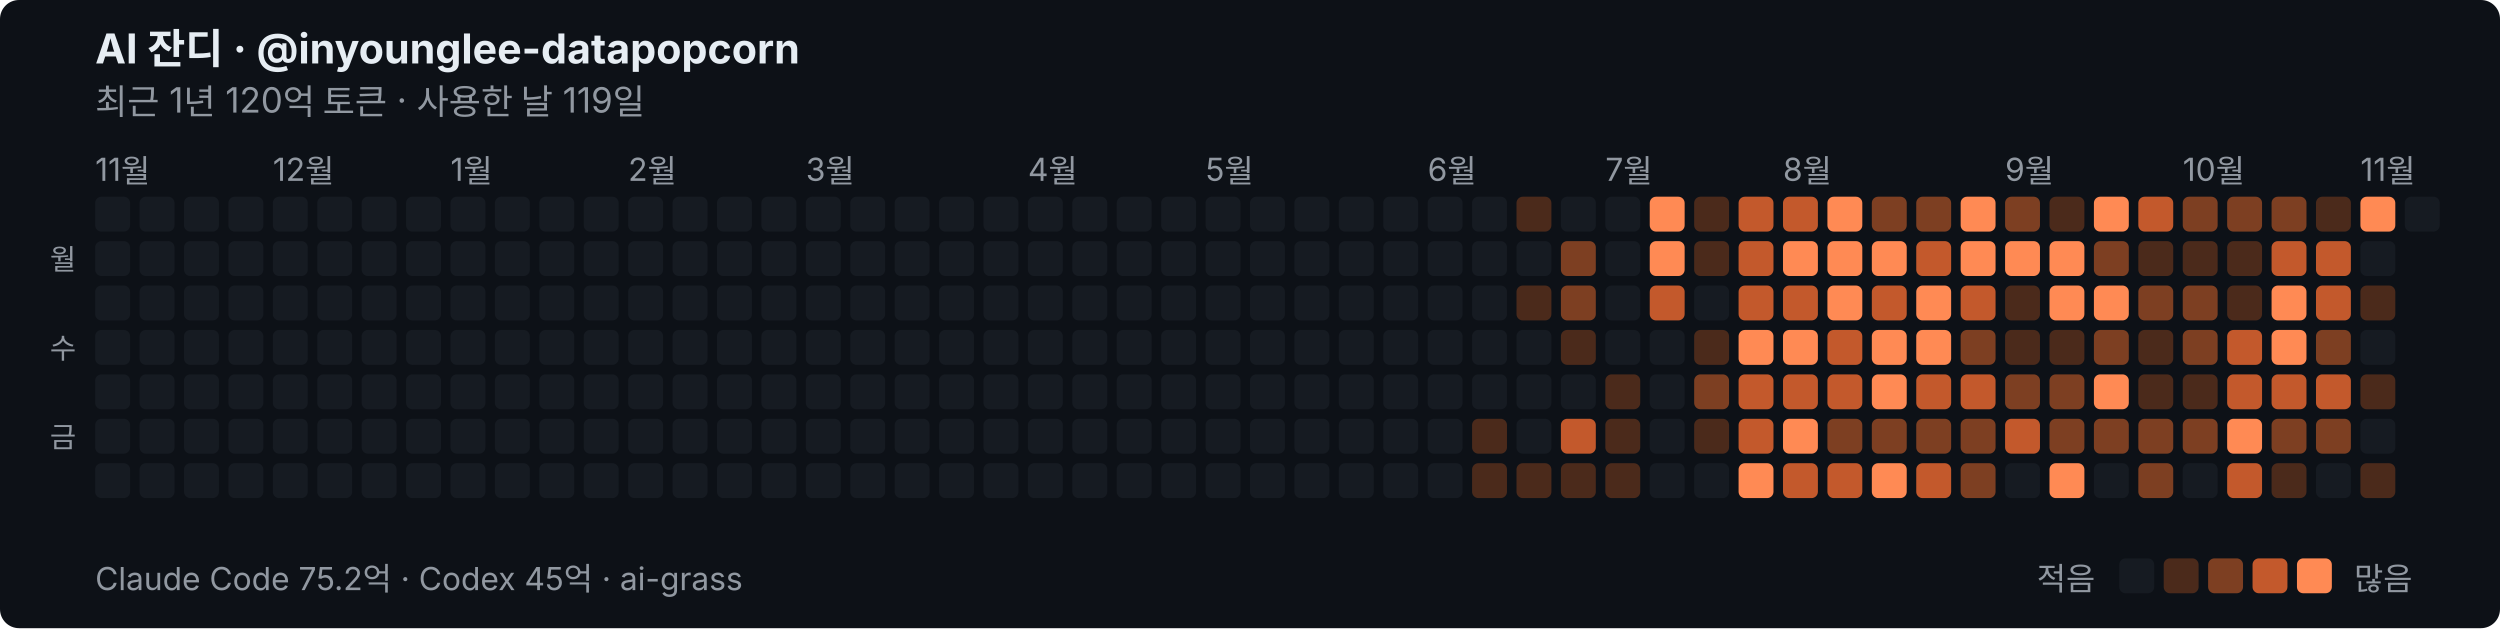
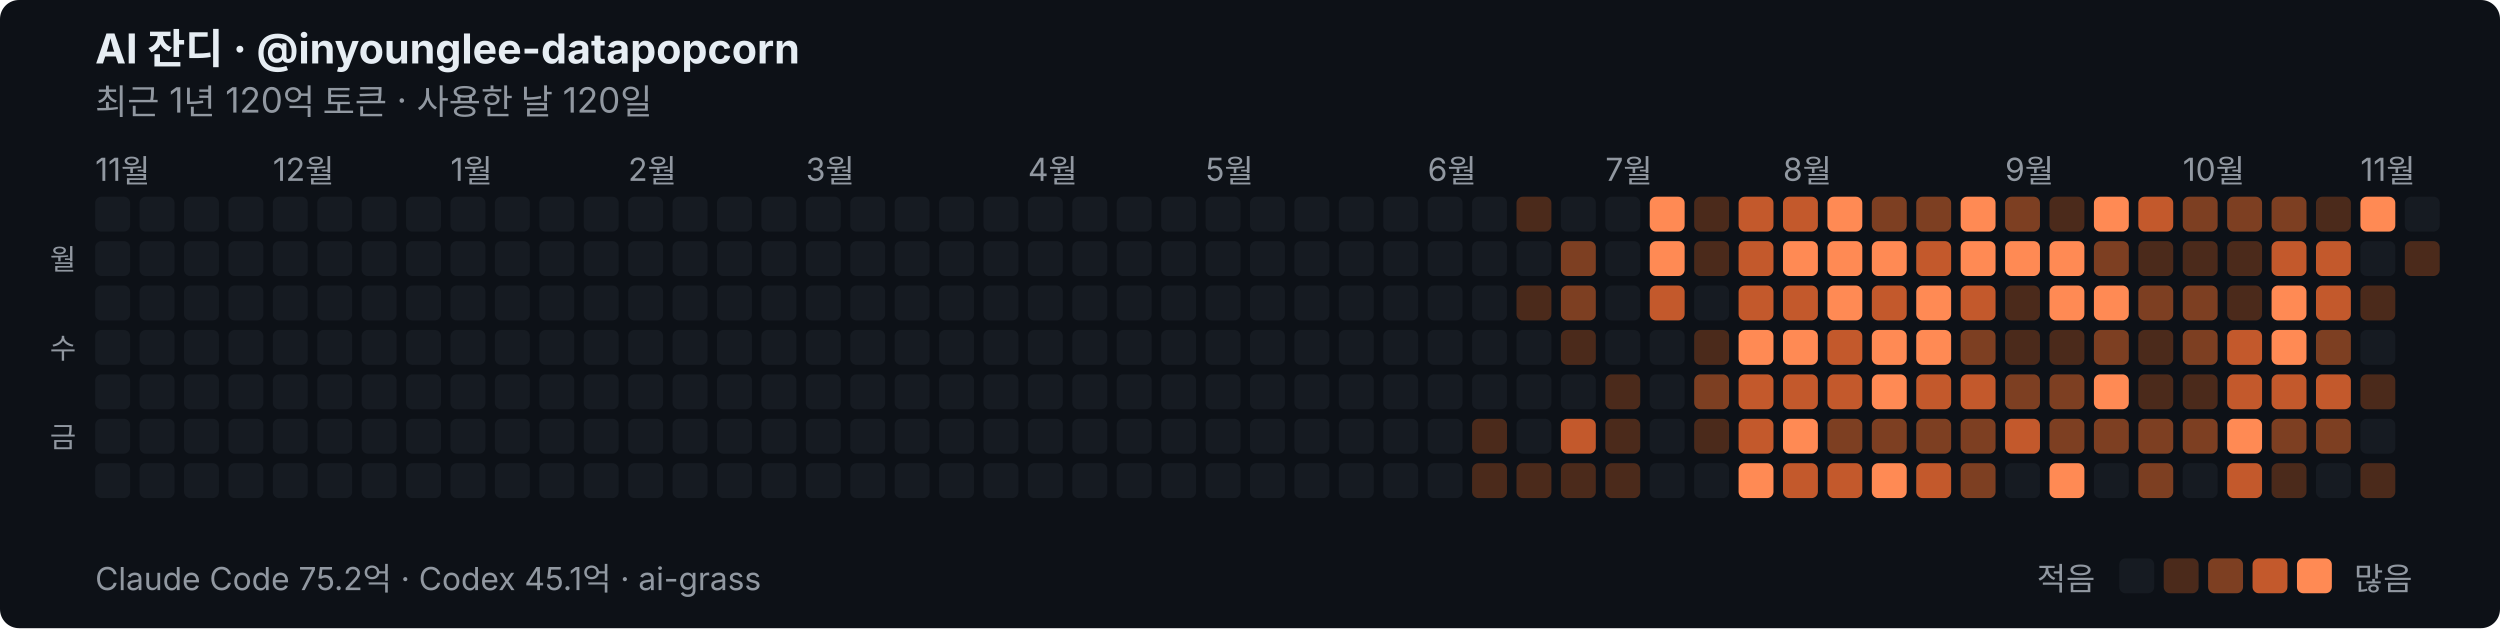
- <svg xmlns="http://www.w3.org/2000/svg" width="788" height="198" viewBox="0 0 788 198" role="img" aria-label="AI 잔디 · @inyounglee-datapopcorn 최근 1년 120억 토큰 · 사용한 날 119일">
+ <svg xmlns="http://www.w3.org/2000/svg" width="788" height="198" viewBox="0 0 788 198" role="img" aria-label="AI 잔디 · @inyounglee-datapopcorn 최근 1년 120억 토큰 · 사용한 날 120일">
  <rect width="788" height="198" rx="6" fill="#0d1117" />
  <g font-family="-apple-system,BlinkMacSystemFont,'Segoe UI','Apple SD Gothic Neo','Malgun Gothic',sans-serif">
    <text x="30" y="20" font-size="13" font-weight="700" fill="#e6edf3">AI 잔디 · @inyounglee-datapopcorn</text>
-     <text x="30" y="36" font-size="11" fill="#9198a1">최근 1년 120억 토큰 · 사용한 날 119일</text>
+     <text x="30" y="36" font-size="11" fill="#9198a1">최근 1년 120억 토큰 · 사용한 날 120일</text>
    <text x="30" y="57" font-size="10" fill="#9198a1">11월</text>
    <text x="86" y="57" font-size="10" fill="#9198a1">12월</text>
    <text x="142" y="57" font-size="10" fill="#9198a1">1월</text>
    <text x="198" y="57" font-size="10" fill="#9198a1">2월</text>
    <text x="254" y="57" font-size="10" fill="#9198a1">3월</text>
    <text x="324" y="57" font-size="10" fill="#9198a1">4월</text>
    <text x="380" y="57" font-size="10" fill="#9198a1">5월</text>
    <text x="450" y="57" font-size="10" fill="#9198a1">6월</text>
    <text x="506" y="57" font-size="10" fill="#9198a1">7월</text>
    <text x="562" y="57" font-size="10" fill="#9198a1">8월</text>
    <text x="632" y="57" font-size="10" fill="#9198a1">9월</text>
    <text x="688" y="57" font-size="10" fill="#9198a1">10월</text>
    <text x="744" y="57" font-size="10" fill="#9198a1">11월</text>
    <text x="24" y="85" font-size="9" text-anchor="end" fill="#9198a1">월</text>
    <text x="24" y="113" font-size="9" text-anchor="end" fill="#9198a1">수</text>
    <text x="24" y="141" font-size="9" text-anchor="end" fill="#9198a1">금</text>
    <rect x="30" y="62" width="11" height="11" rx="2" fill="#161b22" />
    <rect x="30" y="76" width="11" height="11" rx="2" fill="#161b22" />
    <rect x="30" y="90" width="11" height="11" rx="2" fill="#161b22" />
    <rect x="30" y="104" width="11" height="11" rx="2" fill="#161b22" />
    <rect x="30" y="118" width="11" height="11" rx="2" fill="#161b22" />
    <rect x="30" y="132" width="11" height="11" rx="2" fill="#161b22" />
    <rect x="30" y="146" width="11" height="11" rx="2" fill="#161b22" />
    <rect x="44" y="62" width="11" height="11" rx="2" fill="#161b22" />
    <rect x="44" y="76" width="11" height="11" rx="2" fill="#161b22" />
    <rect x="44" y="90" width="11" height="11" rx="2" fill="#161b22" />
    <rect x="44" y="104" width="11" height="11" rx="2" fill="#161b22" />
    <rect x="44" y="118" width="11" height="11" rx="2" fill="#161b22" />
    <rect x="44" y="132" width="11" height="11" rx="2" fill="#161b22" />
    <rect x="44" y="146" width="11" height="11" rx="2" fill="#161b22" />
    <rect x="58" y="62" width="11" height="11" rx="2" fill="#161b22" />
    <rect x="58" y="76" width="11" height="11" rx="2" fill="#161b22" />
    <rect x="58" y="90" width="11" height="11" rx="2" fill="#161b22" />
    <rect x="58" y="104" width="11" height="11" rx="2" fill="#161b22" />
    <rect x="58" y="118" width="11" height="11" rx="2" fill="#161b22" />
    <rect x="58" y="132" width="11" height="11" rx="2" fill="#161b22" />
    <rect x="58" y="146" width="11" height="11" rx="2" fill="#161b22" />
    <rect x="72" y="62" width="11" height="11" rx="2" fill="#161b22" />
    <rect x="72" y="76" width="11" height="11" rx="2" fill="#161b22" />
    <rect x="72" y="90" width="11" height="11" rx="2" fill="#161b22" />
    <rect x="72" y="104" width="11" height="11" rx="2" fill="#161b22" />
    <rect x="72" y="118" width="11" height="11" rx="2" fill="#161b22" />
    <rect x="72" y="132" width="11" height="11" rx="2" fill="#161b22" />
    <rect x="72" y="146" width="11" height="11" rx="2" fill="#161b22" />
    <rect x="86" y="62" width="11" height="11" rx="2" fill="#161b22" />
    <rect x="86" y="76" width="11" height="11" rx="2" fill="#161b22" />
    <rect x="86" y="90" width="11" height="11" rx="2" fill="#161b22" />
    <rect x="86" y="104" width="11" height="11" rx="2" fill="#161b22" />
    <rect x="86" y="118" width="11" height="11" rx="2" fill="#161b22" />
    <rect x="86" y="132" width="11" height="11" rx="2" fill="#161b22" />
    <rect x="86" y="146" width="11" height="11" rx="2" fill="#161b22" />
    <rect x="100" y="62" width="11" height="11" rx="2" fill="#161b22" />
    <rect x="100" y="76" width="11" height="11" rx="2" fill="#161b22" />
    <rect x="100" y="90" width="11" height="11" rx="2" fill="#161b22" />
    <rect x="100" y="104" width="11" height="11" rx="2" fill="#161b22" />
    <rect x="100" y="118" width="11" height="11" rx="2" fill="#161b22" />
    <rect x="100" y="132" width="11" height="11" rx="2" fill="#161b22" />
    <rect x="100" y="146" width="11" height="11" rx="2" fill="#161b22" />
    <rect x="114" y="62" width="11" height="11" rx="2" fill="#161b22" />
    <rect x="114" y="76" width="11" height="11" rx="2" fill="#161b22" />
    <rect x="114" y="90" width="11" height="11" rx="2" fill="#161b22" />
    <rect x="114" y="104" width="11" height="11" rx="2" fill="#161b22" />
    <rect x="114" y="118" width="11" height="11" rx="2" fill="#161b22" />
    <rect x="114" y="132" width="11" height="11" rx="2" fill="#161b22" />
    <rect x="114" y="146" width="11" height="11" rx="2" fill="#161b22" />
    <rect x="128" y="62" width="11" height="11" rx="2" fill="#161b22" />
    <rect x="128" y="76" width="11" height="11" rx="2" fill="#161b22" />
    <rect x="128" y="90" width="11" height="11" rx="2" fill="#161b22" />
    <rect x="128" y="104" width="11" height="11" rx="2" fill="#161b22" />
    <rect x="128" y="118" width="11" height="11" rx="2" fill="#161b22" />
    <rect x="128" y="132" width="11" height="11" rx="2" fill="#161b22" />
    <rect x="128" y="146" width="11" height="11" rx="2" fill="#161b22" />
    <rect x="142" y="62" width="11" height="11" rx="2" fill="#161b22" />
    <rect x="142" y="76" width="11" height="11" rx="2" fill="#161b22" />
    <rect x="142" y="90" width="11" height="11" rx="2" fill="#161b22" />
    <rect x="142" y="104" width="11" height="11" rx="2" fill="#161b22" />
    <rect x="142" y="118" width="11" height="11" rx="2" fill="#161b22" />
    <rect x="142" y="132" width="11" height="11" rx="2" fill="#161b22" />
    <rect x="142" y="146" width="11" height="11" rx="2" fill="#161b22" />
    <rect x="156" y="62" width="11" height="11" rx="2" fill="#161b22" />
    <rect x="156" y="76" width="11" height="11" rx="2" fill="#161b22" />
    <rect x="156" y="90" width="11" height="11" rx="2" fill="#161b22" />
    <rect x="156" y="104" width="11" height="11" rx="2" fill="#161b22" />
    <rect x="156" y="118" width="11" height="11" rx="2" fill="#161b22" />
    <rect x="156" y="132" width="11" height="11" rx="2" fill="#161b22" />
    <rect x="156" y="146" width="11" height="11" rx="2" fill="#161b22" />
    <rect x="170" y="62" width="11" height="11" rx="2" fill="#161b22" />
    <rect x="170" y="76" width="11" height="11" rx="2" fill="#161b22" />
    <rect x="170" y="90" width="11" height="11" rx="2" fill="#161b22" />
    <rect x="170" y="104" width="11" height="11" rx="2" fill="#161b22" />
    <rect x="170" y="118" width="11" height="11" rx="2" fill="#161b22" />
    <rect x="170" y="132" width="11" height="11" rx="2" fill="#161b22" />
    <rect x="170" y="146" width="11" height="11" rx="2" fill="#161b22" />
    <rect x="184" y="62" width="11" height="11" rx="2" fill="#161b22" />
    <rect x="184" y="76" width="11" height="11" rx="2" fill="#161b22" />
    <rect x="184" y="90" width="11" height="11" rx="2" fill="#161b22" />
    <rect x="184" y="104" width="11" height="11" rx="2" fill="#161b22" />
    <rect x="184" y="118" width="11" height="11" rx="2" fill="#161b22" />
    <rect x="184" y="132" width="11" height="11" rx="2" fill="#161b22" />
    <rect x="184" y="146" width="11" height="11" rx="2" fill="#161b22" />
    <rect x="198" y="62" width="11" height="11" rx="2" fill="#161b22" />
    <rect x="198" y="76" width="11" height="11" rx="2" fill="#161b22" />
    <rect x="198" y="90" width="11" height="11" rx="2" fill="#161b22" />
    <rect x="198" y="104" width="11" height="11" rx="2" fill="#161b22" />
    <rect x="198" y="118" width="11" height="11" rx="2" fill="#161b22" />
    <rect x="198" y="132" width="11" height="11" rx="2" fill="#161b22" />
    <rect x="198" y="146" width="11" height="11" rx="2" fill="#161b22" />
    <rect x="212" y="62" width="11" height="11" rx="2" fill="#161b22" />
    <rect x="212" y="76" width="11" height="11" rx="2" fill="#161b22" />
    <rect x="212" y="90" width="11" height="11" rx="2" fill="#161b22" />
    <rect x="212" y="104" width="11" height="11" rx="2" fill="#161b22" />
    <rect x="212" y="118" width="11" height="11" rx="2" fill="#161b22" />
    <rect x="212" y="132" width="11" height="11" rx="2" fill="#161b22" />
    <rect x="212" y="146" width="11" height="11" rx="2" fill="#161b22" />
    <rect x="226" y="62" width="11" height="11" rx="2" fill="#161b22" />
    <rect x="226" y="76" width="11" height="11" rx="2" fill="#161b22" />
    <rect x="226" y="90" width="11" height="11" rx="2" fill="#161b22" />
    <rect x="226" y="104" width="11" height="11" rx="2" fill="#161b22" />
    <rect x="226" y="118" width="11" height="11" rx="2" fill="#161b22" />
    <rect x="226" y="132" width="11" height="11" rx="2" fill="#161b22" />
    <rect x="226" y="146" width="11" height="11" rx="2" fill="#161b22" />
    <rect x="240" y="62" width="11" height="11" rx="2" fill="#161b22" />
    <rect x="240" y="76" width="11" height="11" rx="2" fill="#161b22" />
    <rect x="240" y="90" width="11" height="11" rx="2" fill="#161b22" />
    <rect x="240" y="104" width="11" height="11" rx="2" fill="#161b22" />
    <rect x="240" y="118" width="11" height="11" rx="2" fill="#161b22" />
    <rect x="240" y="132" width="11" height="11" rx="2" fill="#161b22" />
    <rect x="240" y="146" width="11" height="11" rx="2" fill="#161b22" />
    <rect x="254" y="62" width="11" height="11" rx="2" fill="#161b22" />
    <rect x="254" y="76" width="11" height="11" rx="2" fill="#161b22" />
    <rect x="254" y="90" width="11" height="11" rx="2" fill="#161b22" />
    <rect x="254" y="104" width="11" height="11" rx="2" fill="#161b22" />
    <rect x="254" y="118" width="11" height="11" rx="2" fill="#161b22" />
    <rect x="254" y="132" width="11" height="11" rx="2" fill="#161b22" />
    <rect x="254" y="146" width="11" height="11" rx="2" fill="#161b22" />
    <rect x="268" y="62" width="11" height="11" rx="2" fill="#161b22" />
    <rect x="268" y="76" width="11" height="11" rx="2" fill="#161b22" />
    <rect x="268" y="90" width="11" height="11" rx="2" fill="#161b22" />
    <rect x="268" y="104" width="11" height="11" rx="2" fill="#161b22" />
    <rect x="268" y="118" width="11" height="11" rx="2" fill="#161b22" />
    <rect x="268" y="132" width="11" height="11" rx="2" fill="#161b22" />
    <rect x="268" y="146" width="11" height="11" rx="2" fill="#161b22" />
    <rect x="282" y="62" width="11" height="11" rx="2" fill="#161b22" />
    <rect x="282" y="76" width="11" height="11" rx="2" fill="#161b22" />
    <rect x="282" y="90" width="11" height="11" rx="2" fill="#161b22" />
    <rect x="282" y="104" width="11" height="11" rx="2" fill="#161b22" />
    <rect x="282" y="118" width="11" height="11" rx="2" fill="#161b22" />
    <rect x="282" y="132" width="11" height="11" rx="2" fill="#161b22" />
    <rect x="282" y="146" width="11" height="11" rx="2" fill="#161b22" />
    <rect x="296" y="62" width="11" height="11" rx="2" fill="#161b22" />
    <rect x="296" y="76" width="11" height="11" rx="2" fill="#161b22" />
    <rect x="296" y="90" width="11" height="11" rx="2" fill="#161b22" />
    <rect x="296" y="104" width="11" height="11" rx="2" fill="#161b22" />
    <rect x="296" y="118" width="11" height="11" rx="2" fill="#161b22" />
    <rect x="296" y="132" width="11" height="11" rx="2" fill="#161b22" />
    <rect x="296" y="146" width="11" height="11" rx="2" fill="#161b22" />
    <rect x="310" y="62" width="11" height="11" rx="2" fill="#161b22" />
    <rect x="310" y="76" width="11" height="11" rx="2" fill="#161b22" />
    <rect x="310" y="90" width="11" height="11" rx="2" fill="#161b22" />
    <rect x="310" y="104" width="11" height="11" rx="2" fill="#161b22" />
    <rect x="310" y="118" width="11" height="11" rx="2" fill="#161b22" />
    <rect x="310" y="132" width="11" height="11" rx="2" fill="#161b22" />
    <rect x="310" y="146" width="11" height="11" rx="2" fill="#161b22" />
    <rect x="324" y="62" width="11" height="11" rx="2" fill="#161b22" />
    <rect x="324" y="76" width="11" height="11" rx="2" fill="#161b22" />
    <rect x="324" y="90" width="11" height="11" rx="2" fill="#161b22" />
    <rect x="324" y="104" width="11" height="11" rx="2" fill="#161b22" />
    <rect x="324" y="118" width="11" height="11" rx="2" fill="#161b22" />
    <rect x="324" y="132" width="11" height="11" rx="2" fill="#161b22" />
    <rect x="324" y="146" width="11" height="11" rx="2" fill="#161b22" />
    <rect x="338" y="62" width="11" height="11" rx="2" fill="#161b22" />
    <rect x="338" y="76" width="11" height="11" rx="2" fill="#161b22" />
    <rect x="338" y="90" width="11" height="11" rx="2" fill="#161b22" />
    <rect x="338" y="104" width="11" height="11" rx="2" fill="#161b22" />
    <rect x="338" y="118" width="11" height="11" rx="2" fill="#161b22" />
    <rect x="338" y="132" width="11" height="11" rx="2" fill="#161b22" />
    <rect x="338" y="146" width="11" height="11" rx="2" fill="#161b22" />
    <rect x="352" y="62" width="11" height="11" rx="2" fill="#161b22" />
    <rect x="352" y="76" width="11" height="11" rx="2" fill="#161b22" />
    <rect x="352" y="90" width="11" height="11" rx="2" fill="#161b22" />
    <rect x="352" y="104" width="11" height="11" rx="2" fill="#161b22" />
    <rect x="352" y="118" width="11" height="11" rx="2" fill="#161b22" />
    <rect x="352" y="132" width="11" height="11" rx="2" fill="#161b22" />
    <rect x="352" y="146" width="11" height="11" rx="2" fill="#161b22" />
    <rect x="366" y="62" width="11" height="11" rx="2" fill="#161b22" />
    <rect x="366" y="76" width="11" height="11" rx="2" fill="#161b22" />
    <rect x="366" y="90" width="11" height="11" rx="2" fill="#161b22" />
    <rect x="366" y="104" width="11" height="11" rx="2" fill="#161b22" />
    <rect x="366" y="118" width="11" height="11" rx="2" fill="#161b22" />
    <rect x="366" y="132" width="11" height="11" rx="2" fill="#161b22" />
    <rect x="366" y="146" width="11" height="11" rx="2" fill="#161b22" />
    <rect x="380" y="62" width="11" height="11" rx="2" fill="#161b22" />
    <rect x="380" y="76" width="11" height="11" rx="2" fill="#161b22" />
    <rect x="380" y="90" width="11" height="11" rx="2" fill="#161b22" />
    <rect x="380" y="104" width="11" height="11" rx="2" fill="#161b22" />
    <rect x="380" y="118" width="11" height="11" rx="2" fill="#161b22" />
    <rect x="380" y="132" width="11" height="11" rx="2" fill="#161b22" />
    <rect x="380" y="146" width="11" height="11" rx="2" fill="#161b22" />
    <rect x="394" y="62" width="11" height="11" rx="2" fill="#161b22" />
    <rect x="394" y="76" width="11" height="11" rx="2" fill="#161b22" />
    <rect x="394" y="90" width="11" height="11" rx="2" fill="#161b22" />
    <rect x="394" y="104" width="11" height="11" rx="2" fill="#161b22" />
    <rect x="394" y="118" width="11" height="11" rx="2" fill="#161b22" />
    <rect x="394" y="132" width="11" height="11" rx="2" fill="#161b22" />
    <rect x="394" y="146" width="11" height="11" rx="2" fill="#161b22" />
    <rect x="408" y="62" width="11" height="11" rx="2" fill="#161b22" />
    <rect x="408" y="76" width="11" height="11" rx="2" fill="#161b22" />
    <rect x="408" y="90" width="11" height="11" rx="2" fill="#161b22" />
    <rect x="408" y="104" width="11" height="11" rx="2" fill="#161b22" />
    <rect x="408" y="118" width="11" height="11" rx="2" fill="#161b22" />
    <rect x="408" y="132" width="11" height="11" rx="2" fill="#161b22" />
    <rect x="408" y="146" width="11" height="11" rx="2" fill="#161b22" />
    <rect x="422" y="62" width="11" height="11" rx="2" fill="#161b22" />
    <rect x="422" y="76" width="11" height="11" rx="2" fill="#161b22" />
    <rect x="422" y="90" width="11" height="11" rx="2" fill="#161b22" />
    <rect x="422" y="104" width="11" height="11" rx="2" fill="#161b22" />
    <rect x="422" y="118" width="11" height="11" rx="2" fill="#161b22" />
    <rect x="422" y="132" width="11" height="11" rx="2" fill="#161b22" />
    <rect x="422" y="146" width="11" height="11" rx="2" fill="#161b22" />
    <rect x="436" y="62" width="11" height="11" rx="2" fill="#161b22" />
    <rect x="436" y="76" width="11" height="11" rx="2" fill="#161b22" />
    <rect x="436" y="90" width="11" height="11" rx="2" fill="#161b22" />
    <rect x="436" y="104" width="11" height="11" rx="2" fill="#161b22" />
    <rect x="436" y="118" width="11" height="11" rx="2" fill="#161b22" />
    <rect x="436" y="132" width="11" height="11" rx="2" fill="#161b22" />
    <rect x="436" y="146" width="11" height="11" rx="2" fill="#161b22" />
    <rect x="450" y="62" width="11" height="11" rx="2" fill="#161b22" />
    <rect x="450" y="76" width="11" height="11" rx="2" fill="#161b22" />
    <rect x="450" y="90" width="11" height="11" rx="2" fill="#161b22" />
    <rect x="450" y="104" width="11" height="11" rx="2" fill="#161b22" />
    <rect x="450" y="118" width="11" height="11" rx="2" fill="#161b22" />
    <rect x="450" y="132" width="11" height="11" rx="2" fill="#161b22" />
    <rect x="450" y="146" width="11" height="11" rx="2" fill="#161b22" />
    <rect x="464" y="62" width="11" height="11" rx="2" fill="#161b22" />
    <rect x="464" y="76" width="11" height="11" rx="2" fill="#161b22" />
    <rect x="464" y="90" width="11" height="11" rx="2" fill="#161b22" />
    <rect x="464" y="104" width="11" height="11" rx="2" fill="#161b22" />
    <rect x="464" y="118" width="11" height="11" rx="2" fill="#161b22" />
    <rect x="464" y="132" width="11" height="11" rx="2" fill="#4b2a1b" />
    <rect x="464" y="146" width="11" height="11" rx="2" fill="#4b2a1b" />
    <rect x="478" y="62" width="11" height="11" rx="2" fill="#4b2a1b" />
    <rect x="478" y="76" width="11" height="11" rx="2" fill="#161b22" />
    <rect x="478" y="90" width="11" height="11" rx="2" fill="#4b2a1b" />
    <rect x="478" y="104" width="11" height="11" rx="2" fill="#161b22" />
    <rect x="478" y="118" width="11" height="11" rx="2" fill="#161b22" />
    <rect x="478" y="132" width="11" height="11" rx="2" fill="#161b22" />
    <rect x="478" y="146" width="11" height="11" rx="2" fill="#4b2a1b" />
    <rect x="492" y="62" width="11" height="11" rx="2" fill="#161b22" />
    <rect x="492" y="76" width="11" height="11" rx="2" fill="#7d3f22" />
    <rect x="492" y="90" width="11" height="11" rx="2" fill="#7d3f22" />
    <rect x="492" y="104" width="11" height="11" rx="2" fill="#4b2a1b" />
    <rect x="492" y="118" width="11" height="11" rx="2" fill="#161b22" />
    <rect x="492" y="132" width="11" height="11" rx="2" fill="#c3592c" />
    <rect x="492" y="146" width="11" height="11" rx="2" fill="#4b2a1b" />
    <rect x="506" y="62" width="11" height="11" rx="2" fill="#161b22" />
    <rect x="506" y="76" width="11" height="11" rx="2" fill="#161b22" />
    <rect x="506" y="90" width="11" height="11" rx="2" fill="#161b22" />
    <rect x="506" y="104" width="11" height="11" rx="2" fill="#161b22" />
    <rect x="506" y="118" width="11" height="11" rx="2" fill="#4b2a1b" />
    <rect x="506" y="132" width="11" height="11" rx="2" fill="#4b2a1b" />
    <rect x="506" y="146" width="11" height="11" rx="2" fill="#4b2a1b" />
    <rect x="520" y="62" width="11" height="11" rx="2" fill="#ff8a54" />
    <rect x="520" y="76" width="11" height="11" rx="2" fill="#ff8a54" />
    <rect x="520" y="90" width="11" height="11" rx="2" fill="#c3592c" />
    <rect x="520" y="104" width="11" height="11" rx="2" fill="#161b22" />
    <rect x="520" y="118" width="11" height="11" rx="2" fill="#161b22" />
    <rect x="520" y="132" width="11" height="11" rx="2" fill="#161b22" />
    <rect x="520" y="146" width="11" height="11" rx="2" fill="#161b22" />
    <rect x="534" y="62" width="11" height="11" rx="2" fill="#4b2a1b" />
    <rect x="534" y="76" width="11" height="11" rx="2" fill="#4b2a1b" />
    <rect x="534" y="90" width="11" height="11" rx="2" fill="#161b22" />
    <rect x="534" y="104" width="11" height="11" rx="2" fill="#4b2a1b" />
    <rect x="534" y="118" width="11" height="11" rx="2" fill="#7d3f22" />
    <rect x="534" y="132" width="11" height="11" rx="2" fill="#4b2a1b" />
    <rect x="534" y="146" width="11" height="11" rx="2" fill="#161b22" />
    <rect x="548" y="62" width="11" height="11" rx="2" fill="#c3592c" />
    <rect x="548" y="76" width="11" height="11" rx="2" fill="#c3592c" />
    <rect x="548" y="90" width="11" height="11" rx="2" fill="#c3592c" />
    <rect x="548" y="104" width="11" height="11" rx="2" fill="#ff8a54" />
    <rect x="548" y="118" width="11" height="11" rx="2" fill="#c3592c" />
    <rect x="548" y="132" width="11" height="11" rx="2" fill="#c3592c" />
    <rect x="548" y="146" width="11" height="11" rx="2" fill="#ff8a54" />
    <rect x="562" y="62" width="11" height="11" rx="2" fill="#c3592c" />
    <rect x="562" y="76" width="11" height="11" rx="2" fill="#ff8a54" />
    <rect x="562" y="90" width="11" height="11" rx="2" fill="#c3592c" />
    <rect x="562" y="104" width="11" height="11" rx="2" fill="#ff8a54" />
    <rect x="562" y="118" width="11" height="11" rx="2" fill="#c3592c" />
    <rect x="562" y="132" width="11" height="11" rx="2" fill="#ff8a54" />
    <rect x="562" y="146" width="11" height="11" rx="2" fill="#c3592c" />
    <rect x="576" y="62" width="11" height="11" rx="2" fill="#ff8a54" />
    <rect x="576" y="76" width="11" height="11" rx="2" fill="#ff8a54" />
    <rect x="576" y="90" width="11" height="11" rx="2" fill="#ff8a54" />
    <rect x="576" y="104" width="11" height="11" rx="2" fill="#c3592c" />
    <rect x="576" y="118" width="11" height="11" rx="2" fill="#c3592c" />
    <rect x="576" y="132" width="11" height="11" rx="2" fill="#7d3f22" />
    <rect x="576" y="146" width="11" height="11" rx="2" fill="#c3592c" />
    <rect x="590" y="62" width="11" height="11" rx="2" fill="#7d3f22" />
    <rect x="590" y="76" width="11" height="11" rx="2" fill="#ff8a54" />
    <rect x="590" y="90" width="11" height="11" rx="2" fill="#c3592c" />
    <rect x="590" y="104" width="11" height="11" rx="2" fill="#ff8a54" />
    <rect x="590" y="118" width="11" height="11" rx="2" fill="#ff8a54" />
    <rect x="590" y="132" width="11" height="11" rx="2" fill="#7d3f22" />
    <rect x="590" y="146" width="11" height="11" rx="2" fill="#ff8a54" />
    <rect x="604" y="62" width="11" height="11" rx="2" fill="#7d3f22" />
    <rect x="604" y="76" width="11" height="11" rx="2" fill="#c3592c" />
    <rect x="604" y="90" width="11" height="11" rx="2" fill="#ff8a54" />
    <rect x="604" y="104" width="11" height="11" rx="2" fill="#ff8a54" />
    <rect x="604" y="118" width="11" height="11" rx="2" fill="#c3592c" />
    <rect x="604" y="132" width="11" height="11" rx="2" fill="#7d3f22" />
    <rect x="604" y="146" width="11" height="11" rx="2" fill="#c3592c" />
    <rect x="618" y="62" width="11" height="11" rx="2" fill="#ff8a54" />
    <rect x="618" y="76" width="11" height="11" rx="2" fill="#ff8a54" />
    <rect x="618" y="90" width="11" height="11" rx="2" fill="#c3592c" />
    <rect x="618" y="104" width="11" height="11" rx="2" fill="#7d3f22" />
    <rect x="618" y="118" width="11" height="11" rx="2" fill="#c3592c" />
    <rect x="618" y="132" width="11" height="11" rx="2" fill="#7d3f22" />
    <rect x="618" y="146" width="11" height="11" rx="2" fill="#7d3f22" />
    <rect x="632" y="62" width="11" height="11" rx="2" fill="#7d3f22" />
    <rect x="632" y="76" width="11" height="11" rx="2" fill="#ff8a54" />
    <rect x="632" y="90" width="11" height="11" rx="2" fill="#4b2a1b" />
    <rect x="632" y="104" width="11" height="11" rx="2" fill="#4b2a1b" />
    <rect x="632" y="118" width="11" height="11" rx="2" fill="#7d3f22" />
    <rect x="632" y="132" width="11" height="11" rx="2" fill="#c3592c" />
    <rect x="632" y="146" width="11" height="11" rx="2" fill="#161b22" />
    <rect x="646" y="62" width="11" height="11" rx="2" fill="#4b2a1b" />
    <rect x="646" y="76" width="11" height="11" rx="2" fill="#ff8a54" />
    <rect x="646" y="90" width="11" height="11" rx="2" fill="#ff8a54" />
    <rect x="646" y="104" width="11" height="11" rx="2" fill="#4b2a1b" />
    <rect x="646" y="118" width="11" height="11" rx="2" fill="#7d3f22" />
    <rect x="646" y="132" width="11" height="11" rx="2" fill="#7d3f22" />
    <rect x="646" y="146" width="11" height="11" rx="2" fill="#ff8a54" />
    <rect x="660" y="62" width="11" height="11" rx="2" fill="#ff8a54" />
    <rect x="660" y="76" width="11" height="11" rx="2" fill="#7d3f22" />
    <rect x="660" y="90" width="11" height="11" rx="2" fill="#ff8a54" />
    <rect x="660" y="104" width="11" height="11" rx="2" fill="#7d3f22" />
    <rect x="660" y="118" width="11" height="11" rx="2" fill="#ff8a54" />
    <rect x="660" y="132" width="11" height="11" rx="2" fill="#7d3f22" />
    <rect x="660" y="146" width="11" height="11" rx="2" fill="#161b22" />
    <rect x="674" y="62" width="11" height="11" rx="2" fill="#c3592c" />
    <rect x="674" y="76" width="11" height="11" rx="2" fill="#4b2a1b" />
    <rect x="674" y="90" width="11" height="11" rx="2" fill="#7d3f22" />
    <rect x="674" y="104" width="11" height="11" rx="2" fill="#4b2a1b" />
    <rect x="674" y="118" width="11" height="11" rx="2" fill="#4b2a1b" />
    <rect x="674" y="132" width="11" height="11" rx="2" fill="#7d3f22" />
    <rect x="674" y="146" width="11" height="11" rx="2" fill="#7d3f22" />
    <rect x="688" y="62" width="11" height="11" rx="2" fill="#7d3f22" />
    <rect x="688" y="76" width="11" height="11" rx="2" fill="#4b2a1b" />
    <rect x="688" y="90" width="11" height="11" rx="2" fill="#7d3f22" />
    <rect x="688" y="104" width="11" height="11" rx="2" fill="#7d3f22" />
    <rect x="688" y="118" width="11" height="11" rx="2" fill="#4b2a1b" />
    <rect x="688" y="132" width="11" height="11" rx="2" fill="#7d3f22" />
    <rect x="688" y="146" width="11" height="11" rx="2" fill="#161b22" />
    <rect x="702" y="62" width="11" height="11" rx="2" fill="#7d3f22" />
    <rect x="702" y="76" width="11" height="11" rx="2" fill="#4b2a1b" />
    <rect x="702" y="90" width="11" height="11" rx="2" fill="#4b2a1b" />
    <rect x="702" y="104" width="11" height="11" rx="2" fill="#c3592c" />
    <rect x="702" y="118" width="11" height="11" rx="2" fill="#c3592c" />
    <rect x="702" y="132" width="11" height="11" rx="2" fill="#ff8a54" />
    <rect x="702" y="146" width="11" height="11" rx="2" fill="#c3592c" />
    <rect x="716" y="62" width="11" height="11" rx="2" fill="#7d3f22" />
    <rect x="716" y="76" width="11" height="11" rx="2" fill="#c3592c" />
    <rect x="716" y="90" width="11" height="11" rx="2" fill="#ff8a54" />
    <rect x="716" y="104" width="11" height="11" rx="2" fill="#ff8a54" />
    <rect x="716" y="118" width="11" height="11" rx="2" fill="#c3592c" />
    <rect x="716" y="132" width="11" height="11" rx="2" fill="#7d3f22" />
    <rect x="716" y="146" width="11" height="11" rx="2" fill="#4b2a1b" />
    <rect x="730" y="62" width="11" height="11" rx="2" fill="#4b2a1b" />
    <rect x="730" y="76" width="11" height="11" rx="2" fill="#c3592c" />
    <rect x="730" y="90" width="11" height="11" rx="2" fill="#c3592c" />
    <rect x="730" y="104" width="11" height="11" rx="2" fill="#7d3f22" />
    <rect x="730" y="118" width="11" height="11" rx="2" fill="#c3592c" />
    <rect x="730" y="132" width="11" height="11" rx="2" fill="#7d3f22" />
    <rect x="730" y="146" width="11" height="11" rx="2" fill="#161b22" />
    <rect x="744" y="62" width="11" height="11" rx="2" fill="#ff8a54" />
    <rect x="744" y="76" width="11" height="11" rx="2" fill="#161b22" />
    <rect x="744" y="90" width="11" height="11" rx="2" fill="#4b2a1b" />
    <rect x="744" y="104" width="11" height="11" rx="2" fill="#161b22" />
    <rect x="744" y="118" width="11" height="11" rx="2" fill="#4b2a1b" />
    <rect x="744" y="132" width="11" height="11" rx="2" fill="#161b22" />
    <rect x="744" y="146" width="11" height="11" rx="2" fill="#4b2a1b" />
    <rect x="758" y="62" width="11" height="11" rx="2" fill="#161b22" />
-     <text x="30" y="186" font-size="10" fill="#9198a1">Claude Code 75.2억 · Codex 45억 · ai-grass</text>
+     <rect x="758" y="76" width="11" height="11" rx="2" fill="#4b2a1b" />
+     <text x="30" y="186" font-size="10" fill="#9198a1">Claude Code 75.2억 · Codex 45.1억 · ai-grass</text>
    <text x="642" y="186" font-size="10" fill="#9198a1">적음</text>
    <rect x="668" y="176" width="11" height="11" rx="2" fill="#161b22" />
    <rect x="682" y="176" width="11" height="11" rx="2" fill="#4b2a1b" />
    <rect x="696" y="176" width="11" height="11" rx="2" fill="#7d3f22" />
    <rect x="710" y="176" width="11" height="11" rx="2" fill="#c3592c" />
    <rect x="724" y="176" width="11" height="11" rx="2" fill="#ff8a54" />
    <text x="742" y="186" font-size="10" fill="#9198a1">많음</text>
  </g>
</svg>
